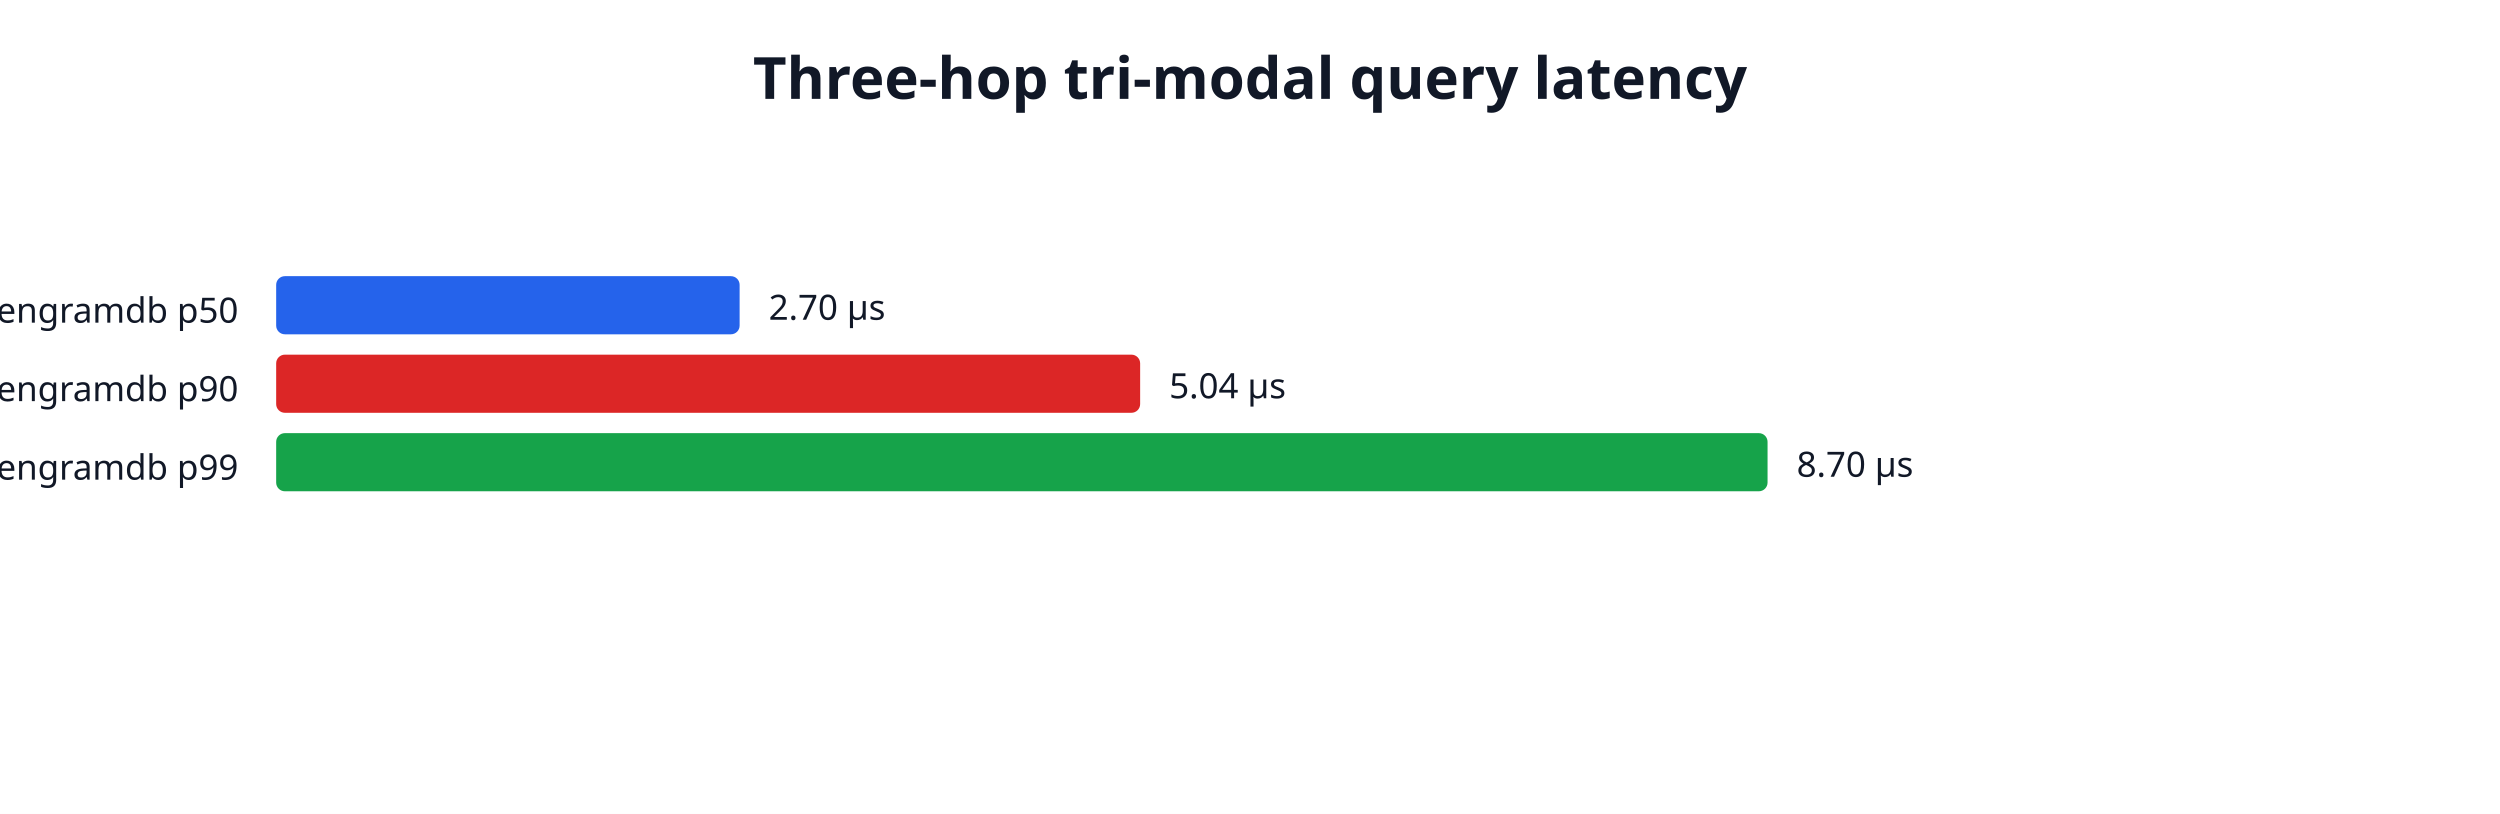
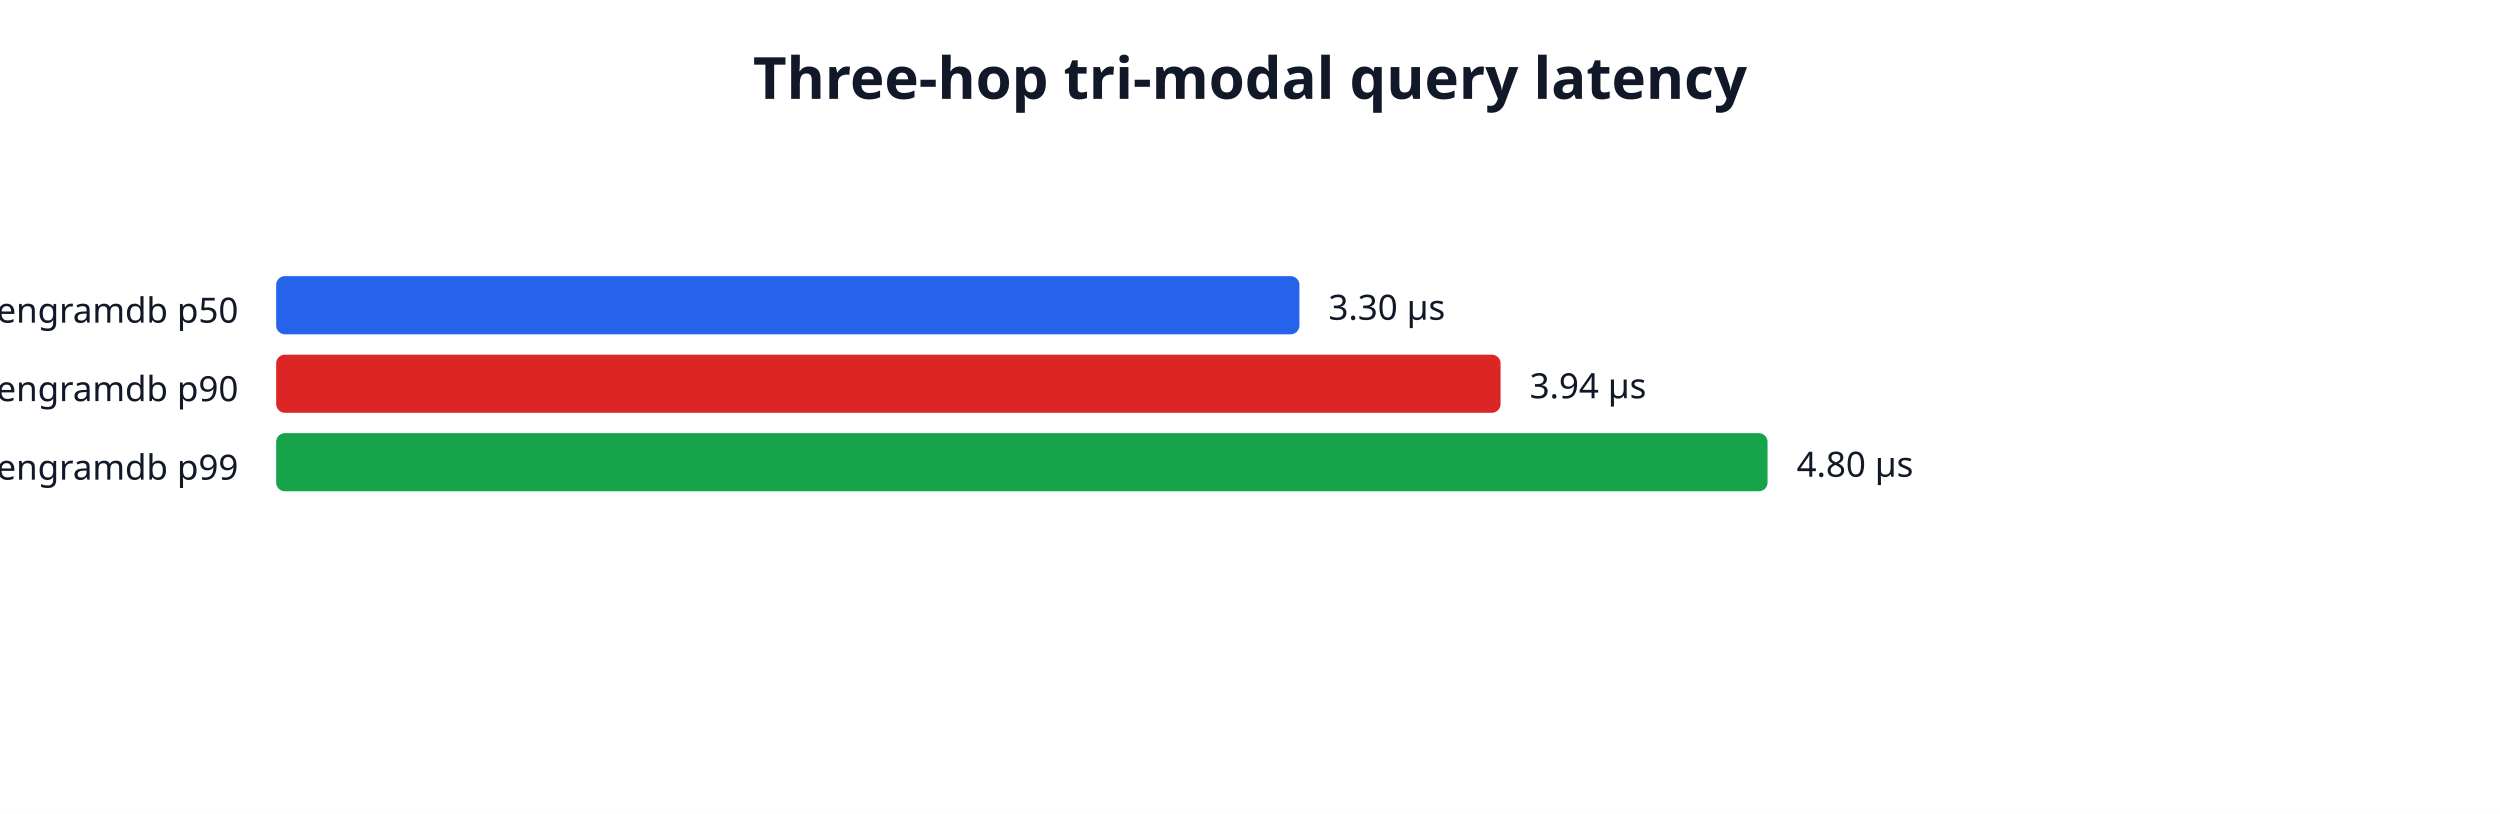
<svg xmlns="http://www.w3.org/2000/svg" width="860" height="280" viewBox="0 0 860 280">
  <rect width="100%" height="100%" fill="white" />
  <style>text{font-family:system-ui,sans-serif;fill:#111827}.grid{stroke:#e5e7eb}.axis{stroke:#374151;stroke-width:1.5}</style>
  <text x="430" y="34" text-anchor="middle" font-size="20" font-weight="600">Three-hop tri-modal query latency</text>
  <text x="82" y="111" text-anchor="end" font-size="12">engramdb p50</text>
-   <rect x="95" y="95" width="159.43" height="20" rx="3" fill="#2563eb" />
-   <text x="264.43" y="110" font-size="12">2.70 µs</text>
+   <rect x="95" y="95" width="352.00" height="20" rx="3" fill="#2563eb" />
+   <text x="457.00" y="110" font-size="12">3.30 µs</text>
  <text x="82" y="138" text-anchor="end" font-size="12">engramdb p90</text>
-   <rect x="95" y="122" width="297.21" height="20" rx="3" fill="#dc2626" />
-   <text x="402.21" y="137" font-size="12">5.04 µs</text>
+   <rect x="95" y="122" width="421.20" height="20" rx="3" fill="#dc2626" />
+   <text x="526.20" y="137" font-size="12">3.94 µs</text>
  <text x="82" y="165" text-anchor="end" font-size="12">engramdb p99</text>
  <rect x="95" y="149" width="513.04" height="20" rx="3" fill="#16a34a" />
-   <text x="618.04" y="164" font-size="12">8.70 µs</text>
+   <text x="618.04" y="164" font-size="12">4.80 µs</text>
</svg>
